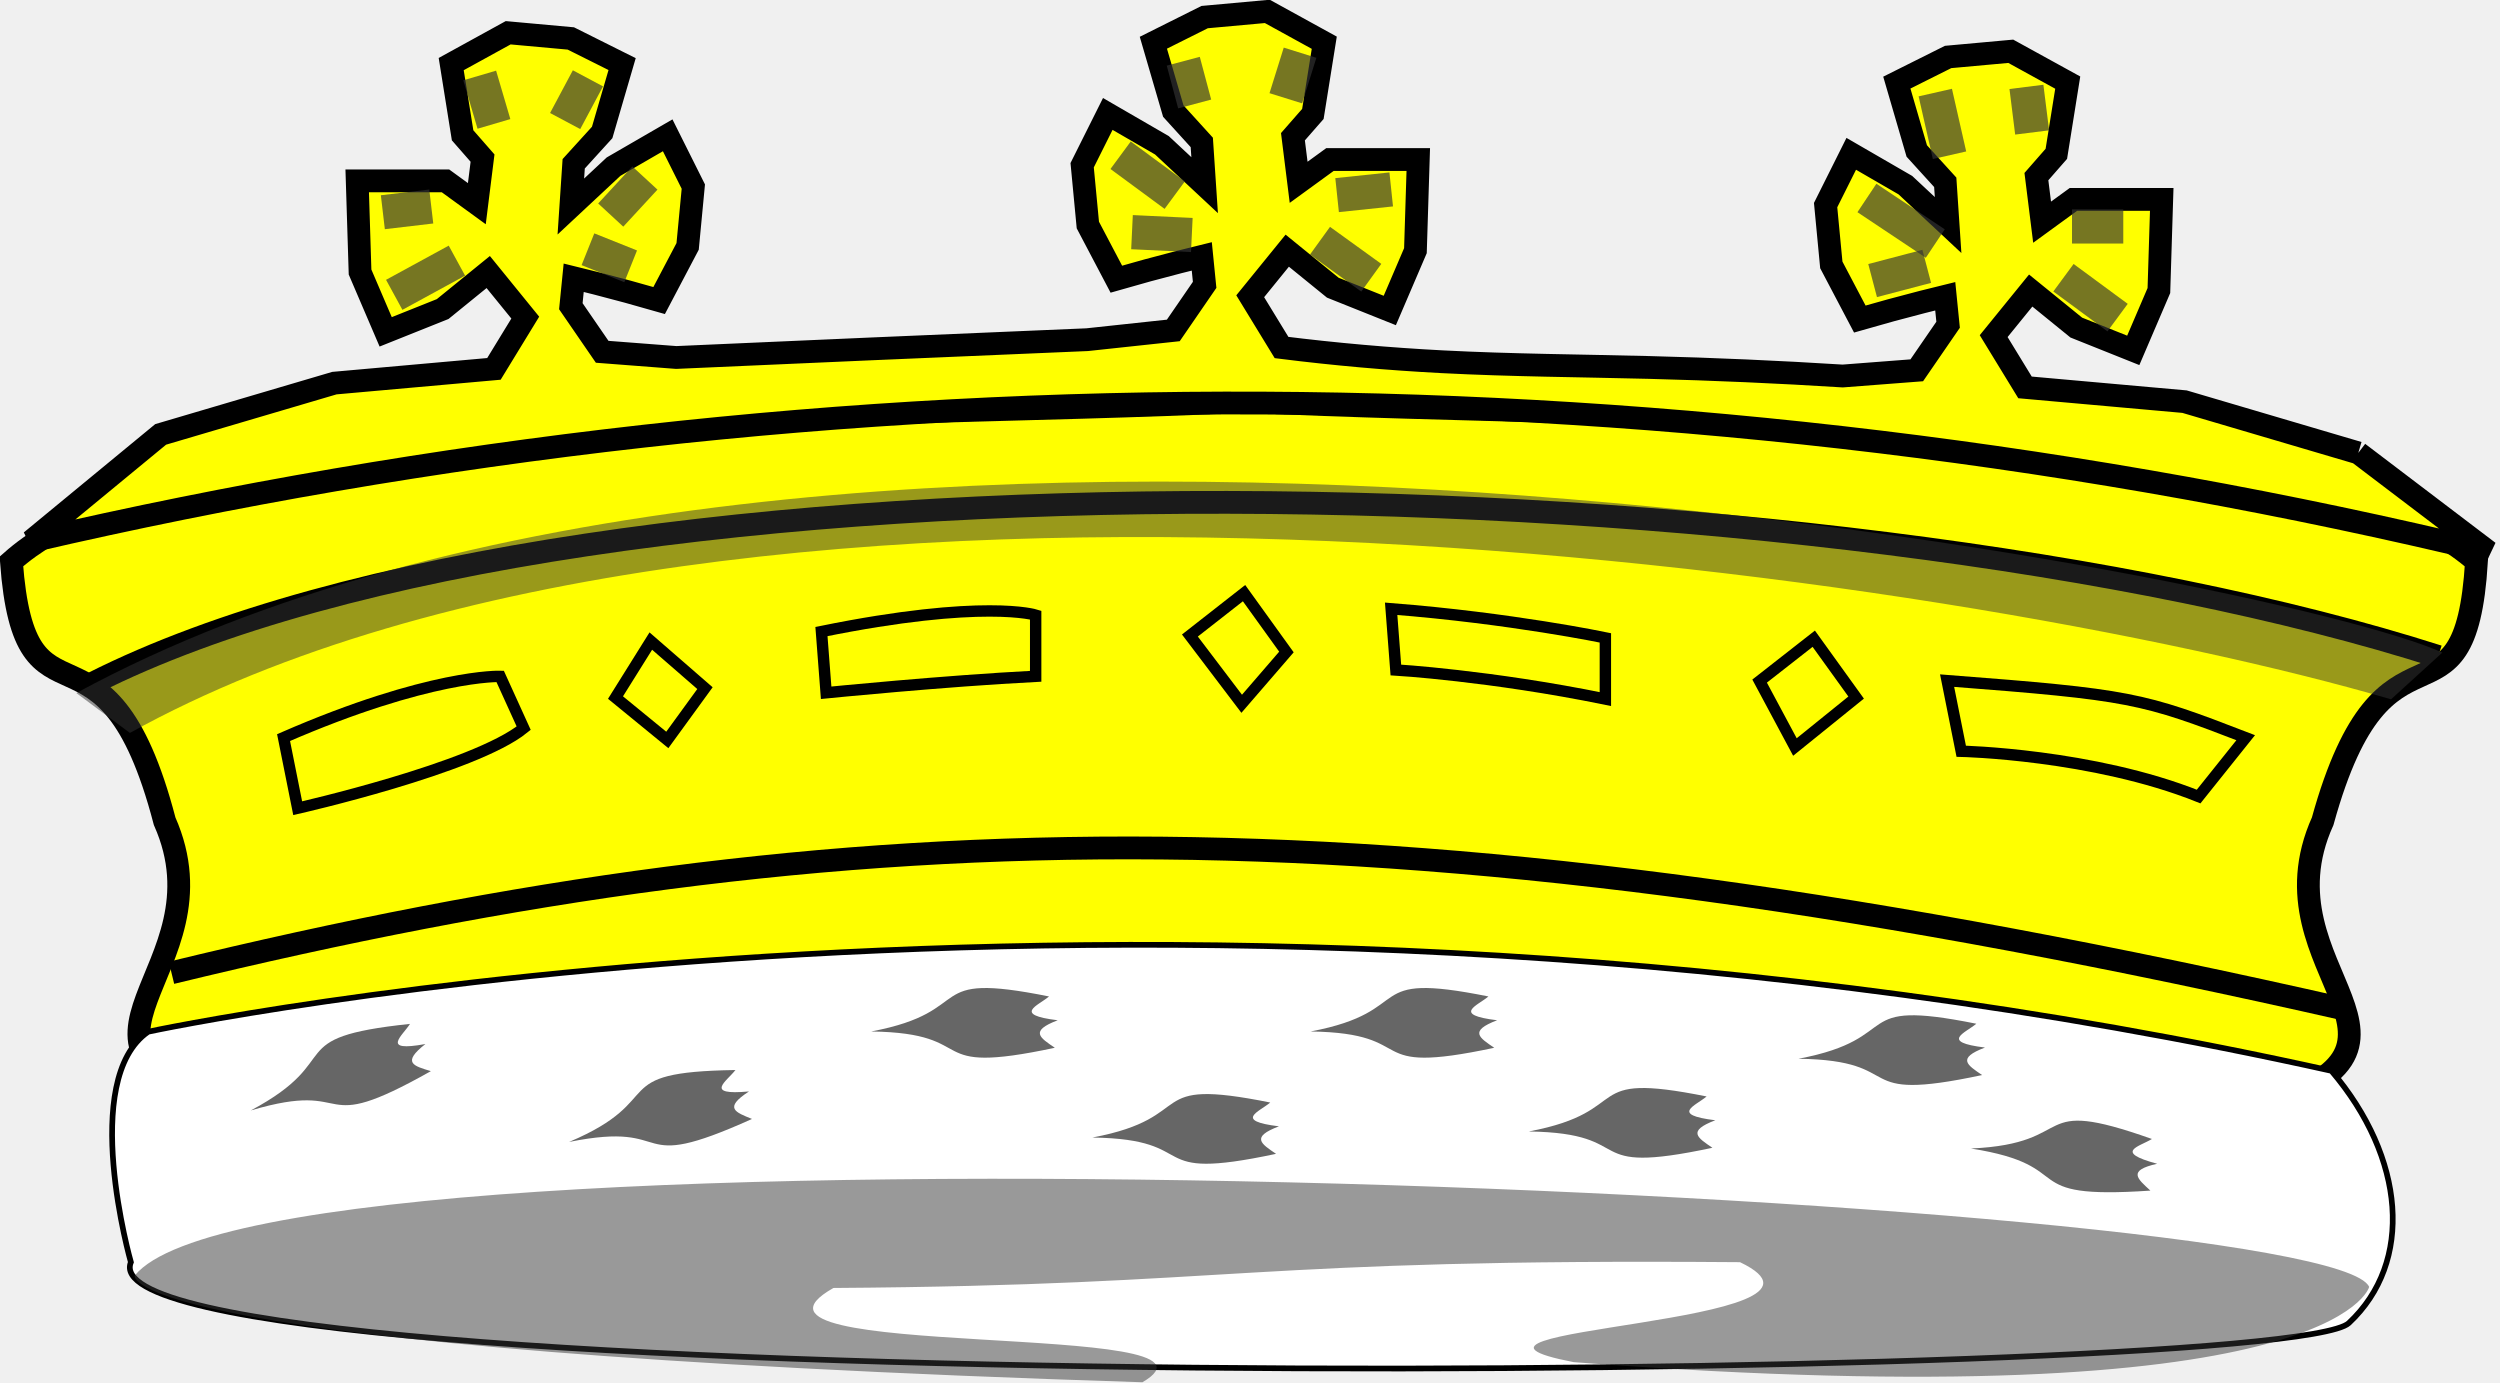
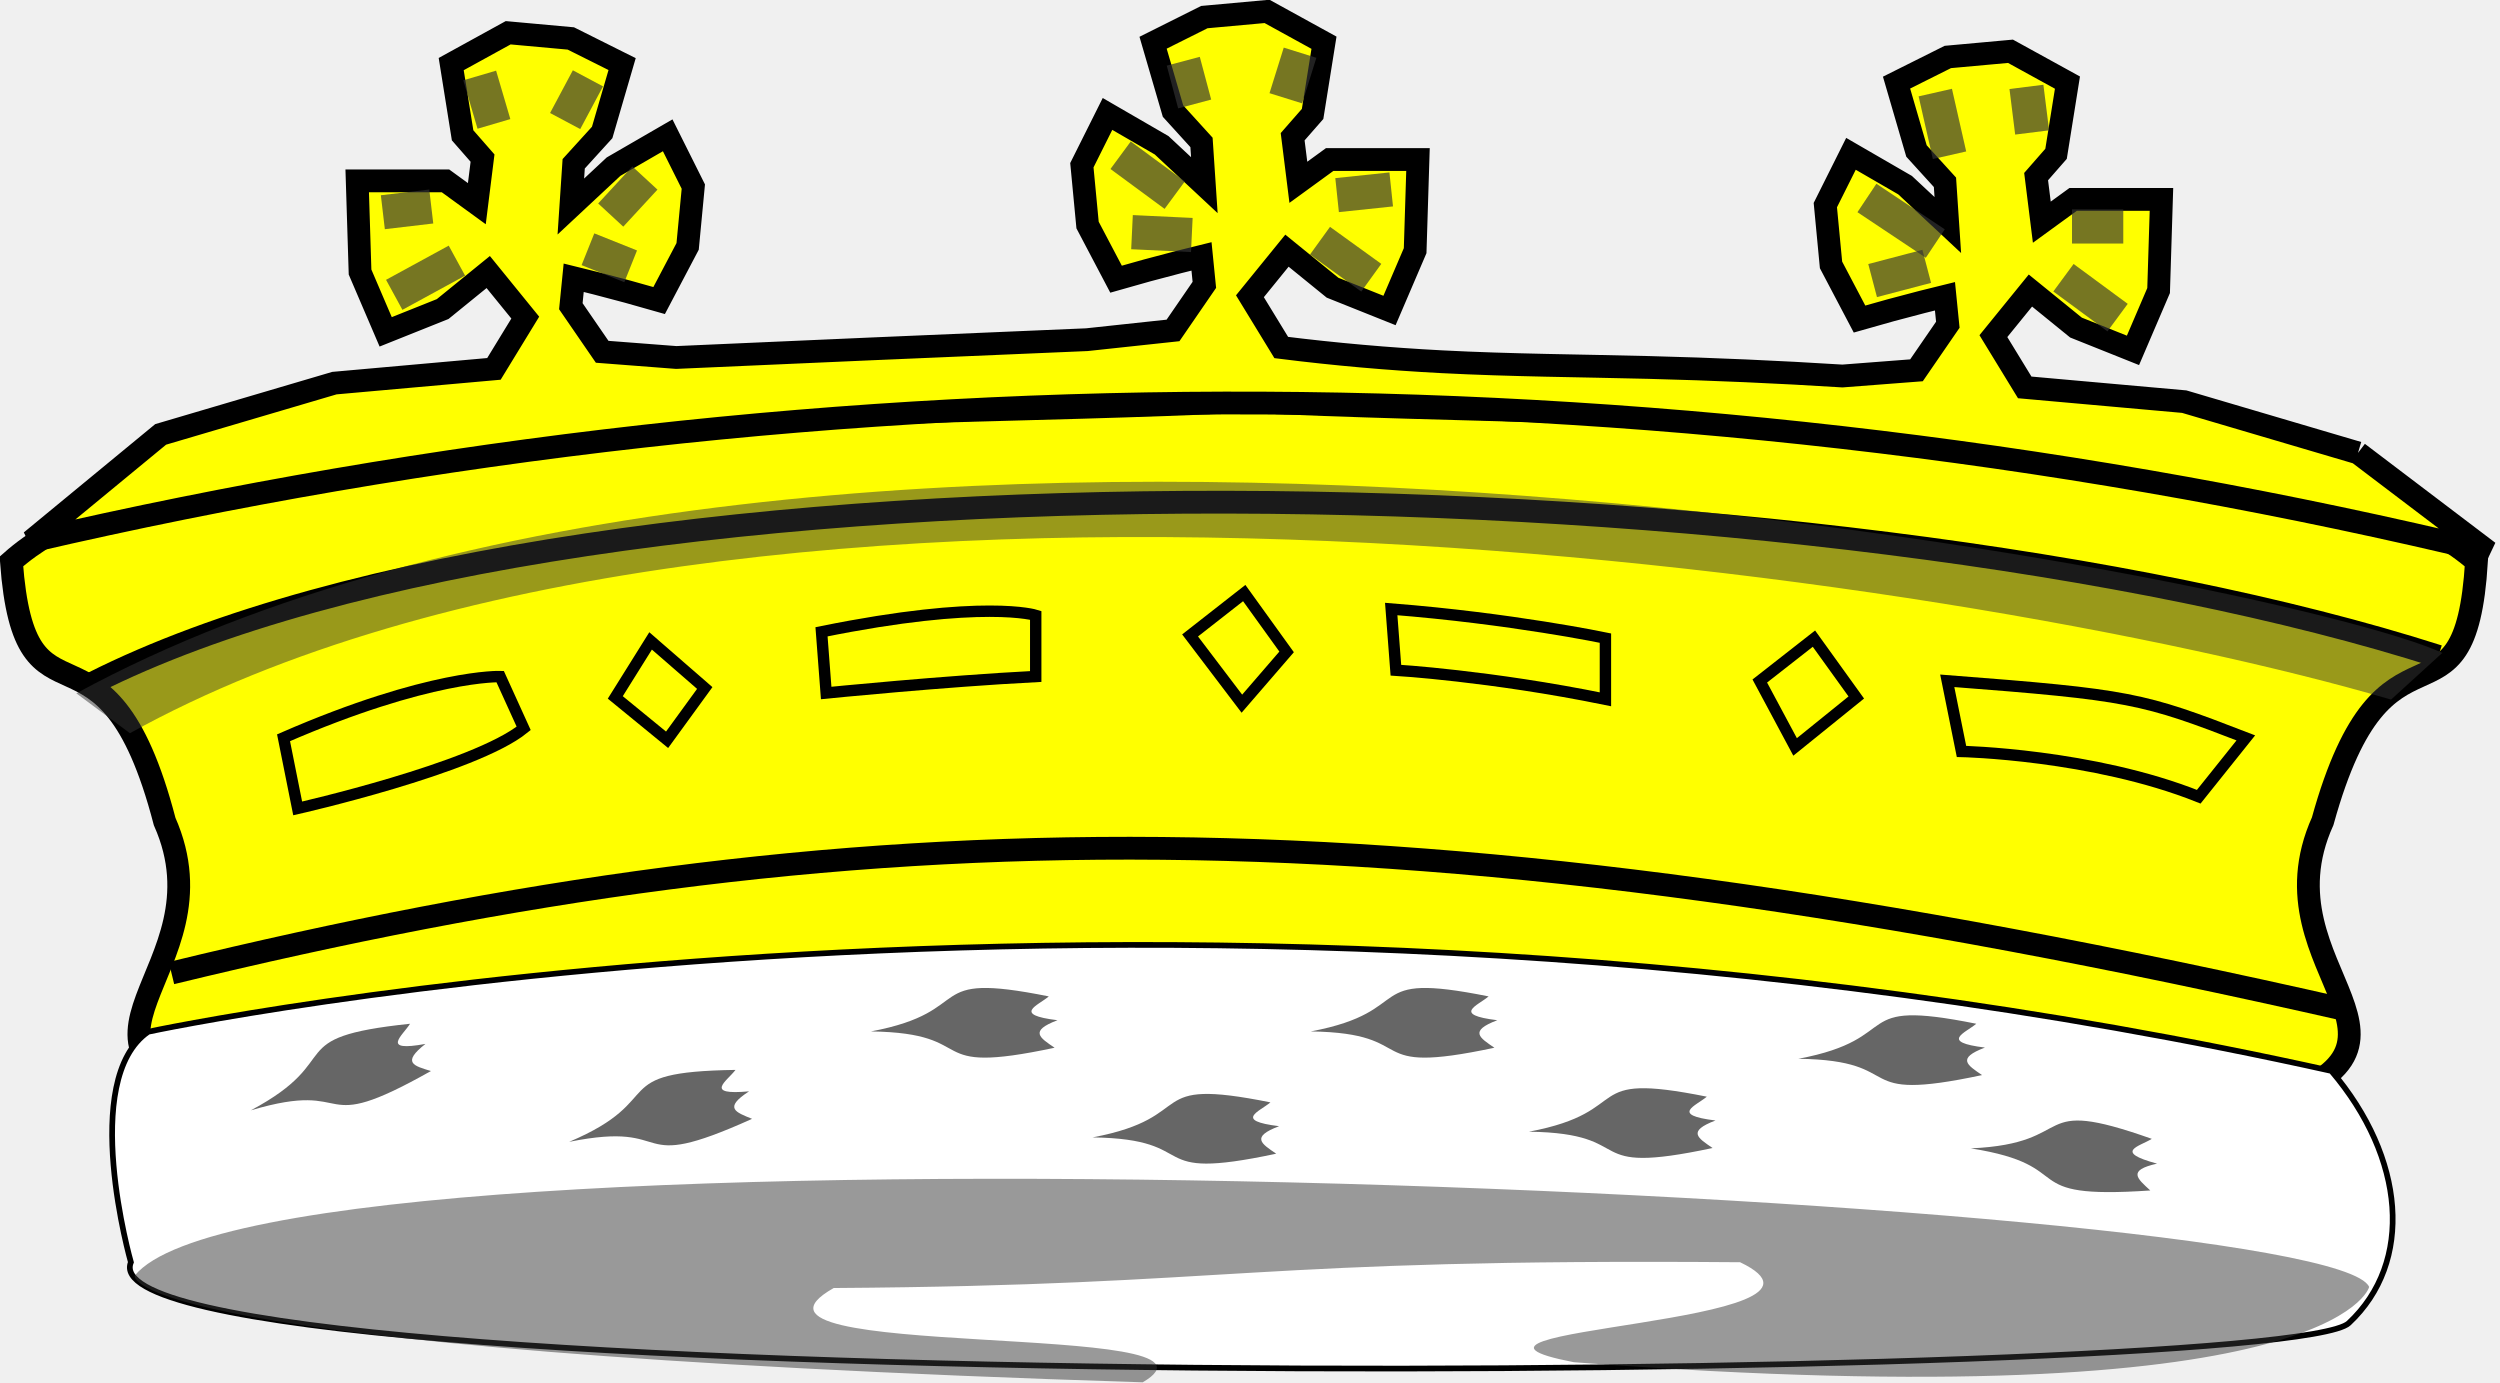
<svg xmlns="http://www.w3.org/2000/svg" width="438.825" height="242.628" id="svg2" version="1.0">
  <defs id="defs4">
    </defs>
-   <g id="layer1" transform="translate(-1.3,-24.25)">
+   <g id="layer1">
    <g id="body">
-       <path d="M 43.1,219 C 5.7,208 42,195 30.2,168.4 19.8,128.6 5.7,155.6 3.3,122.8 35,94.68 148,98.18 220,94.69 c 71,3.49 184,0 216,28.11 -2,32.8 -16,5.8 -27,45.6 -12,26.6 25,39.6 -13,50.6 -28,9 -176,10 -176,10 0,0 -149,-1 -176.9,-10 z" style="fill:#ffff00;stroke:#000000;stroke-width:4;stroke-miterlimit:4;stroke-opacity:1;stroke-dasharray:none" id="path3764" />
-       <path id="path3767" d="m 17.594,144.179 c 88.1,-44.5 305.67,-38.6 411.67,-4.7" style="fill:none;stroke:#000000;stroke-width:4;stroke-miterlimit:4;stroke-opacity:1;stroke-dasharray:none" />
-       <path id="path3769" d="m 31.4,195 c 120.253,-29.264 216.032,-31.273 382.032,6.527" style="fill:none;stroke:#000000;stroke-width:4;stroke-miterlimit:4;stroke-opacity:1;stroke-dasharray:none" />
-       <path id="path3773" d="M 24.1,152.9 C 132,93.18 345,124.8 421,147 l 9,-8.2 C 402,125.9 146,74.4 14.7,145.9 z" style="opacity:0.5;fill:#333333;fill-opacity:1;fill-rule:evenodd;stroke:none" />
-       <path id="path3067" d="m 51.074,153.719 c 25.62,-11.157 38.017,-10.744 38.017,-10.744 l 4.132,9.091 c -8.678,7.025 -39.669,14.05 -39.669,14.05 z" style="fill:none;stroke:#000000;stroke-width:2;stroke-linecap:butt;stroke-linejoin:miter;stroke-opacity:1" />
-       <path id="path3069" d="m 115.537,136.777 -6.198,9.917 9.091,7.438 6.612,-9.091 z" style="fill:none;stroke:#000000;stroke-width:2;stroke-linecap:butt;stroke-linejoin:miter;stroke-opacity:1" />
-       <path style="fill:none;stroke:#000000;stroke-width:2;stroke-linecap:butt;stroke-linejoin:miter;stroke-opacity:1" d="m 343.074,143.719 c 32.231,2.479 34.231,2.992 52.413,10.017 l -8.264,10.331 C 368.628,156.628 345.554,156.116 345.554,156.116 z" id="path3071" />
-       <path style="fill:none;stroke:#000000;stroke-width:2;stroke-linecap:butt;stroke-linejoin:miter;stroke-opacity:1" d="m 319.669,136.364 -9.504,7.438 6.198,11.57 10.744,-8.678 z" id="path3073" />
-       <path id="path3075" d="m 219.669,128.364 -9.504,7.438 9.091,11.983 7.851,-9.091 z" style="fill:none;stroke:#000000;stroke-width:2;stroke-linecap:butt;stroke-linejoin:miter;stroke-opacity:1" />
-       <path style="fill:none;stroke:#000000;stroke-width:2;stroke-linecap:butt;stroke-linejoin:miter;stroke-opacity:1" d="m 145.488,135.107 c 28.512,-5.785 37.603,-2.893 37.603,-2.893 l 0,10.744 c -16.116,0.826 -36.777,2.893 -36.777,2.893 z" id="path3077" />
-       <path id="path3079" d="m 245.488,131.107 c 21.074,1.653 37.603,5.107 37.603,5.107 l 0,10.744 c -20.248,-4.132 -36.777,-5.107 -36.777,-5.107 z" style="fill:none;stroke:#000000;stroke-width:2;stroke-linecap:butt;stroke-linejoin:miter;stroke-opacity:1" />
-       <path style="fill:#ffffff;fill-opacity:1;stroke:#000000" d="m 27.328,205.344 c -12.214,8.397 -3.053,40.458 -3.053,40.458 -9.924,24.427 377.863,21.374 389.313,10.687 11.45,-10.687 9.924,-29.008 -3.053,-44.275 C 206.366,166.824 27.328,205.344 27.328,205.344 z" id="path3101" />
-       <path id="path3771" d="m 24.956,248.145 c 24.494,-30.246 385.334,-14.031 392.204,2 0,0 -5.695,23.366 -139.618,13.206 -31,-6 52.183,-6.55 29.183,-17.55 -87.053,-0.696 -87.55,4.037 -159.13,4.527 -23,13 73.229,5.55 54.229,16.55 C 20.454,261.137 24.956,248.145 24.956,248.145 z" style="opacity:0.5;fill:#333333;fill-opacity:1;stroke:none" />
-       <path style="fill:#666666;fill-opacity:1;stroke:none" d="m 73.266,203.974 c -23.05,2.425 -10.844,6.09 -27.952,15.196 18.975,-5.646 10.406,5.069 31.617,-6.903 -2.969,-0.91 -5.213,-1.425 -0.958,-4.761 -7.947,1.46 -4.033,-1.431 -2.707,-3.532 z" id="path3103" />
-       <path id="path3105" d="m 130.392,212.071 c -23.174,0.347 -11.347,5.092 -29.203,12.627 19.406,-3.921 9.91,5.982 32.109,-4.039 -2.875,-1.173 -5.064,-1.887 -0.527,-4.828 -8.046,0.741 -3.888,-1.787 -2.379,-3.76 z" style="fill:#666666;fill-opacity:1;stroke:none" />
-       <path style="fill:#666666;fill-opacity:1;stroke:none" d="m 185.435,199.158 c -22.721,-4.577 -12.169,2.569 -31.217,6.145 19.796,0.285 8.415,7.948 32.235,2.865 -2.561,-1.756 -4.548,-2.918 0.509,-4.83 -8.02,-0.983 -3.421,-2.571 -1.527,-4.179 z" id="path3107" />
-       <path id="path3109" d="m 224.265,217.775 c -22.721,-4.577 -12.169,2.569 -31.217,6.145 19.796,0.285 8.415,7.948 32.235,2.865 -2.561,-1.756 -4.548,-2.918 0.509,-4.83 -8.02,-0.983 -3.421,-2.571 -1.527,-4.179 z" style="fill:#666666;fill-opacity:1;stroke:none" />
-       <path style="fill:#666666;fill-opacity:1;stroke:none" d="m 262.563,199.158 c -22.721,-4.577 -12.169,2.569 -31.217,6.145 19.796,0.285 8.415,7.948 32.235,2.865 -2.561,-1.756 -4.548,-2.918 0.509,-4.83 -8.02,-0.983 -3.421,-2.571 -1.527,-4.179 z" id="path3111" />
-       <path id="path3113" d="m 300.86,216.711 c -22.721,-4.577 -12.169,2.569 -31.217,6.145 19.796,0.285 8.415,7.948 32.235,2.865 -2.561,-1.756 -4.548,-2.918 0.509,-4.83 -8.02,-0.983 -3.421,-2.571 -1.527,-4.179 z" style="fill:#666666;fill-opacity:1;stroke:none" />
-       <path style="fill:#666666;fill-opacity:1;stroke:none" d="m 348.201,203.945 c -22.721,-4.577 -12.169,2.569 -31.217,6.145 19.796,0.285 8.415,7.948 32.235,2.865 -2.561,-1.756 -4.548,-2.918 0.509,-4.83 -8.02,-0.983 -3.421,-2.571 -1.527,-4.179 z" id="path3115" />
-       <path id="path3117" d="m 379.025,224.174 c -21.846,-7.741 -12.41,0.824 -31.772,1.672 19.557,3.079 7.207,9.058 31.506,7.391 -2.287,-2.1 -4.09,-3.532 1.187,-4.71 -7.801,-2.106 -3.023,-3.029 -0.921,-4.353 z" style="fill:#666666;fill-opacity:1;stroke:none" />
-       <path id="path3065" style="fill:#ffff00;fill-opacity:1;stroke:#000000;stroke-width:4;stroke-opacity:1" d="m 415.25,103.75 -30.5,-9 -28,-2.5 -5.5,-9 6.5,-8 8,6.5 10,4 4.5,-10.5 0.5,-16 -15.5,0 -5.5,4 -1,-8 3.5,-4 2,-12.5 -10,-5.5 -11,1 -9,4.5 3.5,12 5,5.5 0.5,7.5 -7.5,-7 -9.5,-5.5 -4.5,9 1,10.5 5,9.5 c 3.651,-1.057 7.318,-2.057 11,-3 1.331,-0.341 2.665,-0.674 4,-1 l 0.5,5 -5.5,8 -13,1 c -11.323,-0.712 -22.659,-1.212 -34,-1.5 -12.085,-0.307 -24.178,-0.373 -36.25,-1 -9.443,-0.491 -18.868,-1.325 -28.25,-2.5 l -5.5,-9 6.5,-8 8,6.5 10,4 4.5,-10.5 0.5,-16 -15.5,0 -5.5,4 -1,-8 3.5,-4 2,-12.5 -10,-5.5 -11,1 -9,4.5 3.5,12 5,5.5 0.5,7.5 -7.5,-7 -9.5,-5.5 -4.5,9 1,10.5 5,9.5 c 3.651,-1.057 7.318,-2.057 11,-3 1.331,-0.341 2.665,-0.674 4,-1 l 0.5,5 -5.5,8 -15.125,1.625 C 179.416,84.407 166.708,84.948 154,85.5 142.666,85.992 131.333,86.492 120,87 l -13,-1 -5.5,-8 0.5,-5 c 1.335,0.326 2.669,0.659 4,1 3.682,0.943 7.349,1.943 11,3 l 5,-9.5 1,-10.5 -4.5,-9 -9.5,5.5 -7.5,7 0.5,-7.5 5,-5.5 3.5,-12 -9,-4.5 -11,-1 -10,5.5 2,12.5 3.5,4 -1,8 -5.5,-4 -15.5,0 0.5,16 4.5,10.5 10,-4 8,-6.5 6.5,8 -5.5,9 -28,2.5 -30.5,9 -22.75,18.75 C 77.565,102.805 150.301,94.649 223,95 c 72.397,0.35 144.749,9.136 215.125,26.125 L 415.25,103.75" />
-       <path style="opacity:0.67;fill:none;stroke:#333333;stroke-width:6;stroke-opacity:1" d="m 70.5,76 11,-6" id="path3070" />
-       <path style="opacity:0.67;fill:none;stroke:#333333;stroke-width:6;stroke-opacity:1" d="m 68.5,61.5 8.5,-1" id="path3074" />
-       <path style="opacity:0.67;fill:none;stroke:#333333;stroke-width:6;stroke-opacity:1" d="M 85.5,37.5 88,46" id="path3078" />
-       <path style="opacity:0.67;fill:none;stroke:#333333;stroke-width:6;stroke-opacity:1" d="m 104.5,38 -4,7.5" id="path3082" />
-       <path style="opacity:0.67;fill:none;stroke:#333333;stroke-width:6;stroke-opacity:1" d="m 108.5,62 6,-6.5" id="path3086" />
-       <path style="opacity:0.67;fill:none;stroke:#333333;stroke-width:6;stroke-opacity:1" d="m 104.5,68 7.5,3" id="path3090" />
-       <path style="opacity:0.67;fill:none;stroke:#333333;stroke-width:6;stroke-opacity:1" d="m 209,35 2,7.5" id="path3094" />
-       <path style="opacity:0.67;fill:none;stroke:#333333;stroke-width:6;stroke-opacity:1" d="m 229.5,33.5 -2.5,8" id="path3098" />
-       <path style="opacity:0.67;fill:none;stroke:#333333;stroke-width:6;stroke-opacity:1" d="m 198,51.5 9.5,7" id="path3102" />
-       <path style="opacity:0.67;fill:none;stroke:#333333;stroke-width:6;stroke-opacity:1" d="m 200,65 10.5,0.5" id="path3106" />
-       <path style="opacity:0.67;fill:none;stroke:#333333;stroke-width:6;stroke-opacity:1" d="m 236,58.5 9.5,-1" id="path3110" />
-       <path style="opacity:0.67;fill:none;stroke:#333333;stroke-width:6;stroke-opacity:1" d="m 233,66.5 9,6.5" id="path3114" />
-       <path style="opacity:0.67;fill:none;stroke:#333333;stroke-width:6;stroke-opacity:1" d="m 341,40.5 2.5,11" id="path3118" />
-       <path style="opacity:0.67;fill:none;stroke:#333333;stroke-width:6;stroke-opacity:1" d="m 357,39.5 1,8" id="path3122" />
-       <path style="opacity:0.67;fill:none;stroke:#333333;stroke-width:6;stroke-opacity:1" d="m 365,64 9,0" id="path3126" />
-       <path style="opacity:0.67;fill:none;stroke:#333333;stroke-width:6;stroke-opacity:1" d="m 363.5,73 9.5,7" id="path3130" />
-       <path style="opacity:0.67;fill:none;stroke:#333333;stroke-width:6;stroke-opacity:1" d="m 329,59 12,8" id="path3134" />
-       <path style="opacity:0.67;fill:none;stroke:#333333;stroke-width:6;stroke-opacity:1" d="M 330,73.5 339.5,71" id="path3138" />
+       <path d="M41.8,194.8   C4.4,183.8 40.7,170.8 28.9,144.2 18.5,104.3 4.4,131.3 2,98.55 33.7,70.43 146.7,73.93 218.7,70.44   c71,3.49 184,0 216,28.11 -2,32.8 -16,5.8 -27,45.6 -12,26.6 25,39.6 -13,50.6 -28,9 -176,10 -176,10 0,0 -149,-1 -176.9,-10   z " style="fill:#ffff00;stroke:#000000;stroke-width:4;stroke-miterlimit:4;stroke-opacity:1;stroke-dasharray:none" id="path3764" />
+       <path id="path3767" d="m16.29,119.9   c88.1,-44.5 305.7,-38.6 411.7,-4.7   " style="fill:none;stroke:#000000;stroke-width:4;stroke-miterlimit:4;stroke-opacity:1;stroke-dasharray:none" />
+       <path id="path3769" d="m30.1,170.8   c120.3,-29.26 216,-31.27 382,6.527   " style="fill:none;stroke:#000000;stroke-width:4;stroke-miterlimit:4;stroke-opacity:1;stroke-dasharray:none" />
+       <path id="path3773" d="M22.8,128.7   C130.7,68.93 343.7,100.5 419.7,122.8   l9,-8.2   C400.7,101.7 144.7,50.15 13.4,121.7   z " style="opacity:0.5;fill:#333333;fill-opacity:1;fill-rule:evenodd;stroke:none" />
+       <path id="path3067" d="m49.77,129.5   c25.62,-11.16 38.02,-10.74 38.02,-10.74   l4.132,9.091   c-8.678,7.025 -39.67,14.05 -39.67,14.05   z " style="fill:none;stroke:#000000;stroke-width:2;stroke-linecap:butt;stroke-linejoin:miter;stroke-opacity:1" />
+       <path id="path3069" d="m114.2,112.5 -6.198,9.917 9.091,7.438 6.612,-9.091   z " style="fill:none;stroke:#000000;stroke-width:2;stroke-linecap:butt;stroke-linejoin:miter;stroke-opacity:1" />
+       <path style="fill:none;stroke:#000000;stroke-width:2;stroke-linecap:butt;stroke-linejoin:miter;stroke-opacity:1" d="m341.8,119.5   c32.23,2.479 34.23,2.992 52.41,10.02   l-8.264,10.33   C367.3,132.4 344.3,131.9 344.3,131.9   z " id="path3071" />
+       <path style="fill:none;stroke:#000000;stroke-width:2;stroke-linecap:butt;stroke-linejoin:miter;stroke-opacity:1" d="m318.4,112.1 -9.504,7.438 6.198,11.57 10.74,-8.678   z " id="path3073" />
+       <path id="path3075" d="m218.4,104.1 -9.504,7.438 9.091,11.98 7.851,-9.091   z " style="fill:none;stroke:#000000;stroke-width:2;stroke-linecap:butt;stroke-linejoin:miter;stroke-opacity:1" />
+       <path style="fill:none;stroke:#000000;stroke-width:2;stroke-linecap:butt;stroke-linejoin:miter;stroke-opacity:1" d="m144.2,110.9   c28.51,-5.785 37.6,-2.893 37.6,-2.893   l0,10.74   c-16.12,0.826 -36.78,2.893 -36.78,2.893   z " id="path3077" />
+       <path id="path3079" d="m244.2,106.9   c21.07,1.653 37.6,5.107 37.6,5.107   l0,10.74   c-20.25,-4.132 -36.78,-5.107 -36.78,-5.107   z " style="fill:none;stroke:#000000;stroke-width:2;stroke-linecap:butt;stroke-linejoin:miter;stroke-opacity:1" />
+       <path style="fill:#ffffff;fill-opacity:1;stroke:#000000" d="m26.03,181.1   c-12.21,8.397 -3.053,40.46 -3.053,40.46 -9.924,24.43 377.9,21.37 389.3,10.69 11.45,-10.69 9.924,-29.01 -3.053,-44.27   C205.1,142.6 26.03,181.1 26.03,181.1   z " id="path3101" />
+       <path id="path3771" d="m23.66,223.9   c24.49,-30.25 385.3,-14.03 392.2,2 0,0 -5.695,23.37 -139.6,13.21 -31,-6 52.18,-6.55 29.18,-17.55 -87.05,-0.696 -87.55,4.037 -159.1,4.527 -23,13 73.23,5.55 54.23,16.55   C19.15,236.9 23.66,223.9 23.66,223.9   z " style="opacity:0.5;fill:#333333;fill-opacity:1;stroke:none" />
+       <path style="fill:#666666;fill-opacity:1;stroke:none" d="m71.97,179.7   c-23.05,2.425 -10.84,6.09 -27.95,15.2 18.98,-5.646 10.41,5.069 31.62,-6.903 -2.969,-0.91 -5.213,-1.425 -0.958,-4.761 -7.947,1.46 -4.033,-1.431 -2.707,-3.532   z " id="path3103" />
+       <path id="path3105" d="m129.1,187.8   c-23.17,0.347 -11.35,5.092 -29.2,12.63 19.41,-3.921 9.91,5.982 32.11,-4.039 -2.875,-1.173 -5.064,-1.887 -0.527,-4.828 -8.046,0.741 -3.888,-1.787 -2.379,-3.76   z " style="fill:#666666;fill-opacity:1;stroke:none" />
+       <path style="fill:#666666;fill-opacity:1;stroke:none" d="m184.1,174.9   c-22.72,-4.577 -12.17,2.569 -31.22,6.145 19.8,0.285 8.415,7.948 32.23,2.865 -2.561,-1.756 -4.548,-2.918 0.509,-4.83 -8.02,-0.983 -3.421,-2.571 -1.527,-4.179   z " id="path3107" />
+       <path id="path3109" d="m223,193.5   c-22.72,-4.577 -12.17,2.569 -31.22,6.145 19.8,0.285 8.415,7.948 32.23,2.865 -2.561,-1.756 -4.548,-2.918 0.509,-4.83 -8.02,-0.983 -3.421,-2.571 -1.527,-4.179   z " style="fill:#666666;fill-opacity:1;stroke:none" />
+       <path style="fill:#666666;fill-opacity:1;stroke:none" d="m261.3,174.9   c-22.72,-4.577 -12.17,2.569 -31.22,6.145 19.8,0.285 8.415,7.948 32.23,2.865 -2.561,-1.756 -4.548,-2.918 0.509,-4.83 -8.02,-0.983 -3.421,-2.571 -1.527,-4.179   z " id="path3111" />
+       <path id="path3113" d="m299.6,192.5   c-22.72,-4.577 -12.17,2.569 -31.22,6.145 19.8,0.285 8.415,7.948 32.23,2.865 -2.561,-1.756 -4.548,-2.918 0.509,-4.83 -8.02,-0.983 -3.421,-2.571 -1.527,-4.179   z " style="fill:#666666;fill-opacity:1;stroke:none" />
+       <path style="fill:#666666;fill-opacity:1;stroke:none" d="m346.9,179.7   c-22.72,-4.577 -12.17,2.569 -31.22,6.145 19.8,0.285 8.415,7.948 32.23,2.865 -2.561,-1.756 -4.548,-2.918 0.509,-4.83 -8.02,-0.983 -3.421,-2.571 -1.527,-4.179   z " id="path3115" />
+       <path id="path3117" d="m377.7,199.9   c-21.85,-7.741 -12.41,0.824 -31.77,1.672 19.56,3.079 7.207,9.058 31.51,7.391 -2.287,-2.1 -4.09,-3.532 1.187,-4.71 -7.801,-2.106 -3.023,-3.029 -0.921,-4.353   z " style="fill:#666666;fill-opacity:1;stroke:none" />
+       <path id="path3065" style="fill:#ffff00;fill-opacity:1;stroke:#000000;stroke-width:4;stroke-opacity:1" d="m413.9,79.5 -30.5,-9 -28,-2.5 -5.5,-9 6.5,-8 8,6.5 10,4 4.5,-10.5 0.5,-16 -15.5,0 -5.5,4 -1,-8 3.5,-4 2,-12.5 -10,-5.5 -11,1 -9,4.5 3.5,12 5,5.5 0.5,7.5 -7.5,-7 -9.5,-5.5 -4.5,9 1,10.5 5,9.5   c3.651,-1.057 7.318,-2.057 11,-3 1.331,-0.341 2.665,-0.674 4,-1   l0.5,5 -5.5,8 -13,1   c-11.32,-0.712 -22.66,-1.212 -34,-1.5 -12.08,-0.307 -24.18,-0.373 -36.25,-1 -9.443,-0.491 -18.87,-1.325 -28.25,-2.5   l-5.5,-9 6.5,-8 8,6.5 10,4 4.5,-10.5 0.5,-16 -15.5,0 -5.5,4 -1,-8 3.5,-4 2,-12.5 -10,-5.5 -11,1 -9,4.5 3.5,12 5,5.5 0.5,7.5 -7.5,-7 -9.5,-5.5 -4.5,9 1,10.5 5,9.5   c3.651,-1.057 7.318,-2.057 11,-3 1.331,-0.341 2.665,-0.674 4,-1   l0.5,5 -5.5,8 -15.12,1.625   C178.1,60.16 165.4,60.7 152.7,61.25 141.4,61.74 130,62.24 118.7,62.75   l-13,-1 -5.5,-8 0.5,-5   c1.335,0.326 2.669,0.659 4,1 3.682,0.943 7.349,1.943 11,3   l5,-9.5 1,-10.5 -4.5,-9 -9.5,5.5 -7.5,7 0.5,-7.5 5,-5.5 3.5,-12 -9,-4.5 -11,-1 -10,5.5 2,12.5 3.5,4 -1,8 -5.5,-4 -15.5,0 0.5,16 4.5,10.5 10,-4 8,-6.5 6.5,8 -5.5,9 -28,2.5 -30.5,9 -22.75,18.75   C76.27,78.56 149,70.4 221.7,70.75   c72.4,0.35 144.7,9.136 215.1,26.12   L413.9,79.5   " />
+       <path style="opacity:0.67;fill:none;stroke:#333333;stroke-width:6;stroke-opacity:1" d="m69.2,51.75 11,-6   " id="path3070" />
+       <path style="opacity:0.67;fill:none;stroke:#333333;stroke-width:6;stroke-opacity:1" d="m67.2,37.25 8.5,-1   " id="path3074" />
+       <path style="opacity:0.67;fill:none;stroke:#333333;stroke-width:6;stroke-opacity:1" d="M84.2,13.25 86.7,21.75   " id="path3078" />
+       <path style="opacity:0.67;fill:none;stroke:#333333;stroke-width:6;stroke-opacity:1" d="m103.2,13.75 -4,7.5   " id="path3082" />
+       <path style="opacity:0.67;fill:none;stroke:#333333;stroke-width:6;stroke-opacity:1" d="m107.2,37.75 6,-6.5   " id="path3086" />
+       <path style="opacity:0.67;fill:none;stroke:#333333;stroke-width:6;stroke-opacity:1" d="m103.2,43.75 7.5,3   " id="path3090" />
+       <path style="opacity:0.67;fill:none;stroke:#333333;stroke-width:6;stroke-opacity:1" d="m207.7,10.75 2,7.5   " id="path3094" />
+       <path style="opacity:0.67;fill:none;stroke:#333333;stroke-width:6;stroke-opacity:1" d="m228.2,9.25 -2.5,8   " id="path3098" />
+       <path style="opacity:0.67;fill:none;stroke:#333333;stroke-width:6;stroke-opacity:1" d="m196.7,27.25 9.5,7   " id="path3102" />
+       <path style="opacity:0.67;fill:none;stroke:#333333;stroke-width:6;stroke-opacity:1" d="m198.7,40.75 10.5,0.5   " id="path3106" />
+       <path style="opacity:0.67;fill:none;stroke:#333333;stroke-width:6;stroke-opacity:1" d="m234.7,34.25 9.5,-1   " id="path3110" />
+       <path style="opacity:0.67;fill:none;stroke:#333333;stroke-width:6;stroke-opacity:1" d="m231.7,42.25 9,6.5   " id="path3114" />
+       <path style="opacity:0.67;fill:none;stroke:#333333;stroke-width:6;stroke-opacity:1" d="m339.7,16.25 2.5,11   " id="path3118" />
+       <path style="opacity:0.67;fill:none;stroke:#333333;stroke-width:6;stroke-opacity:1" d="m355.7,15.25 1,8   " id="path3122" />
+       <path style="opacity:0.67;fill:none;stroke:#333333;stroke-width:6;stroke-opacity:1" d="m363.7,39.75 9,0   " id="path3126" />
+       <path style="opacity:0.67;fill:none;stroke:#333333;stroke-width:6;stroke-opacity:1" d="m362.2,48.75 9.5,7   " id="path3130" />
+       <path style="opacity:0.67;fill:none;stroke:#333333;stroke-width:6;stroke-opacity:1" d="m327.7,34.75 12,8   " id="path3134" />
+       <path style="opacity:0.67;fill:none;stroke:#333333;stroke-width:6;stroke-opacity:1" d="M328.7,49.25 338.2,46.75   " id="path3138" />
    </g>
  </g>
</svg>
